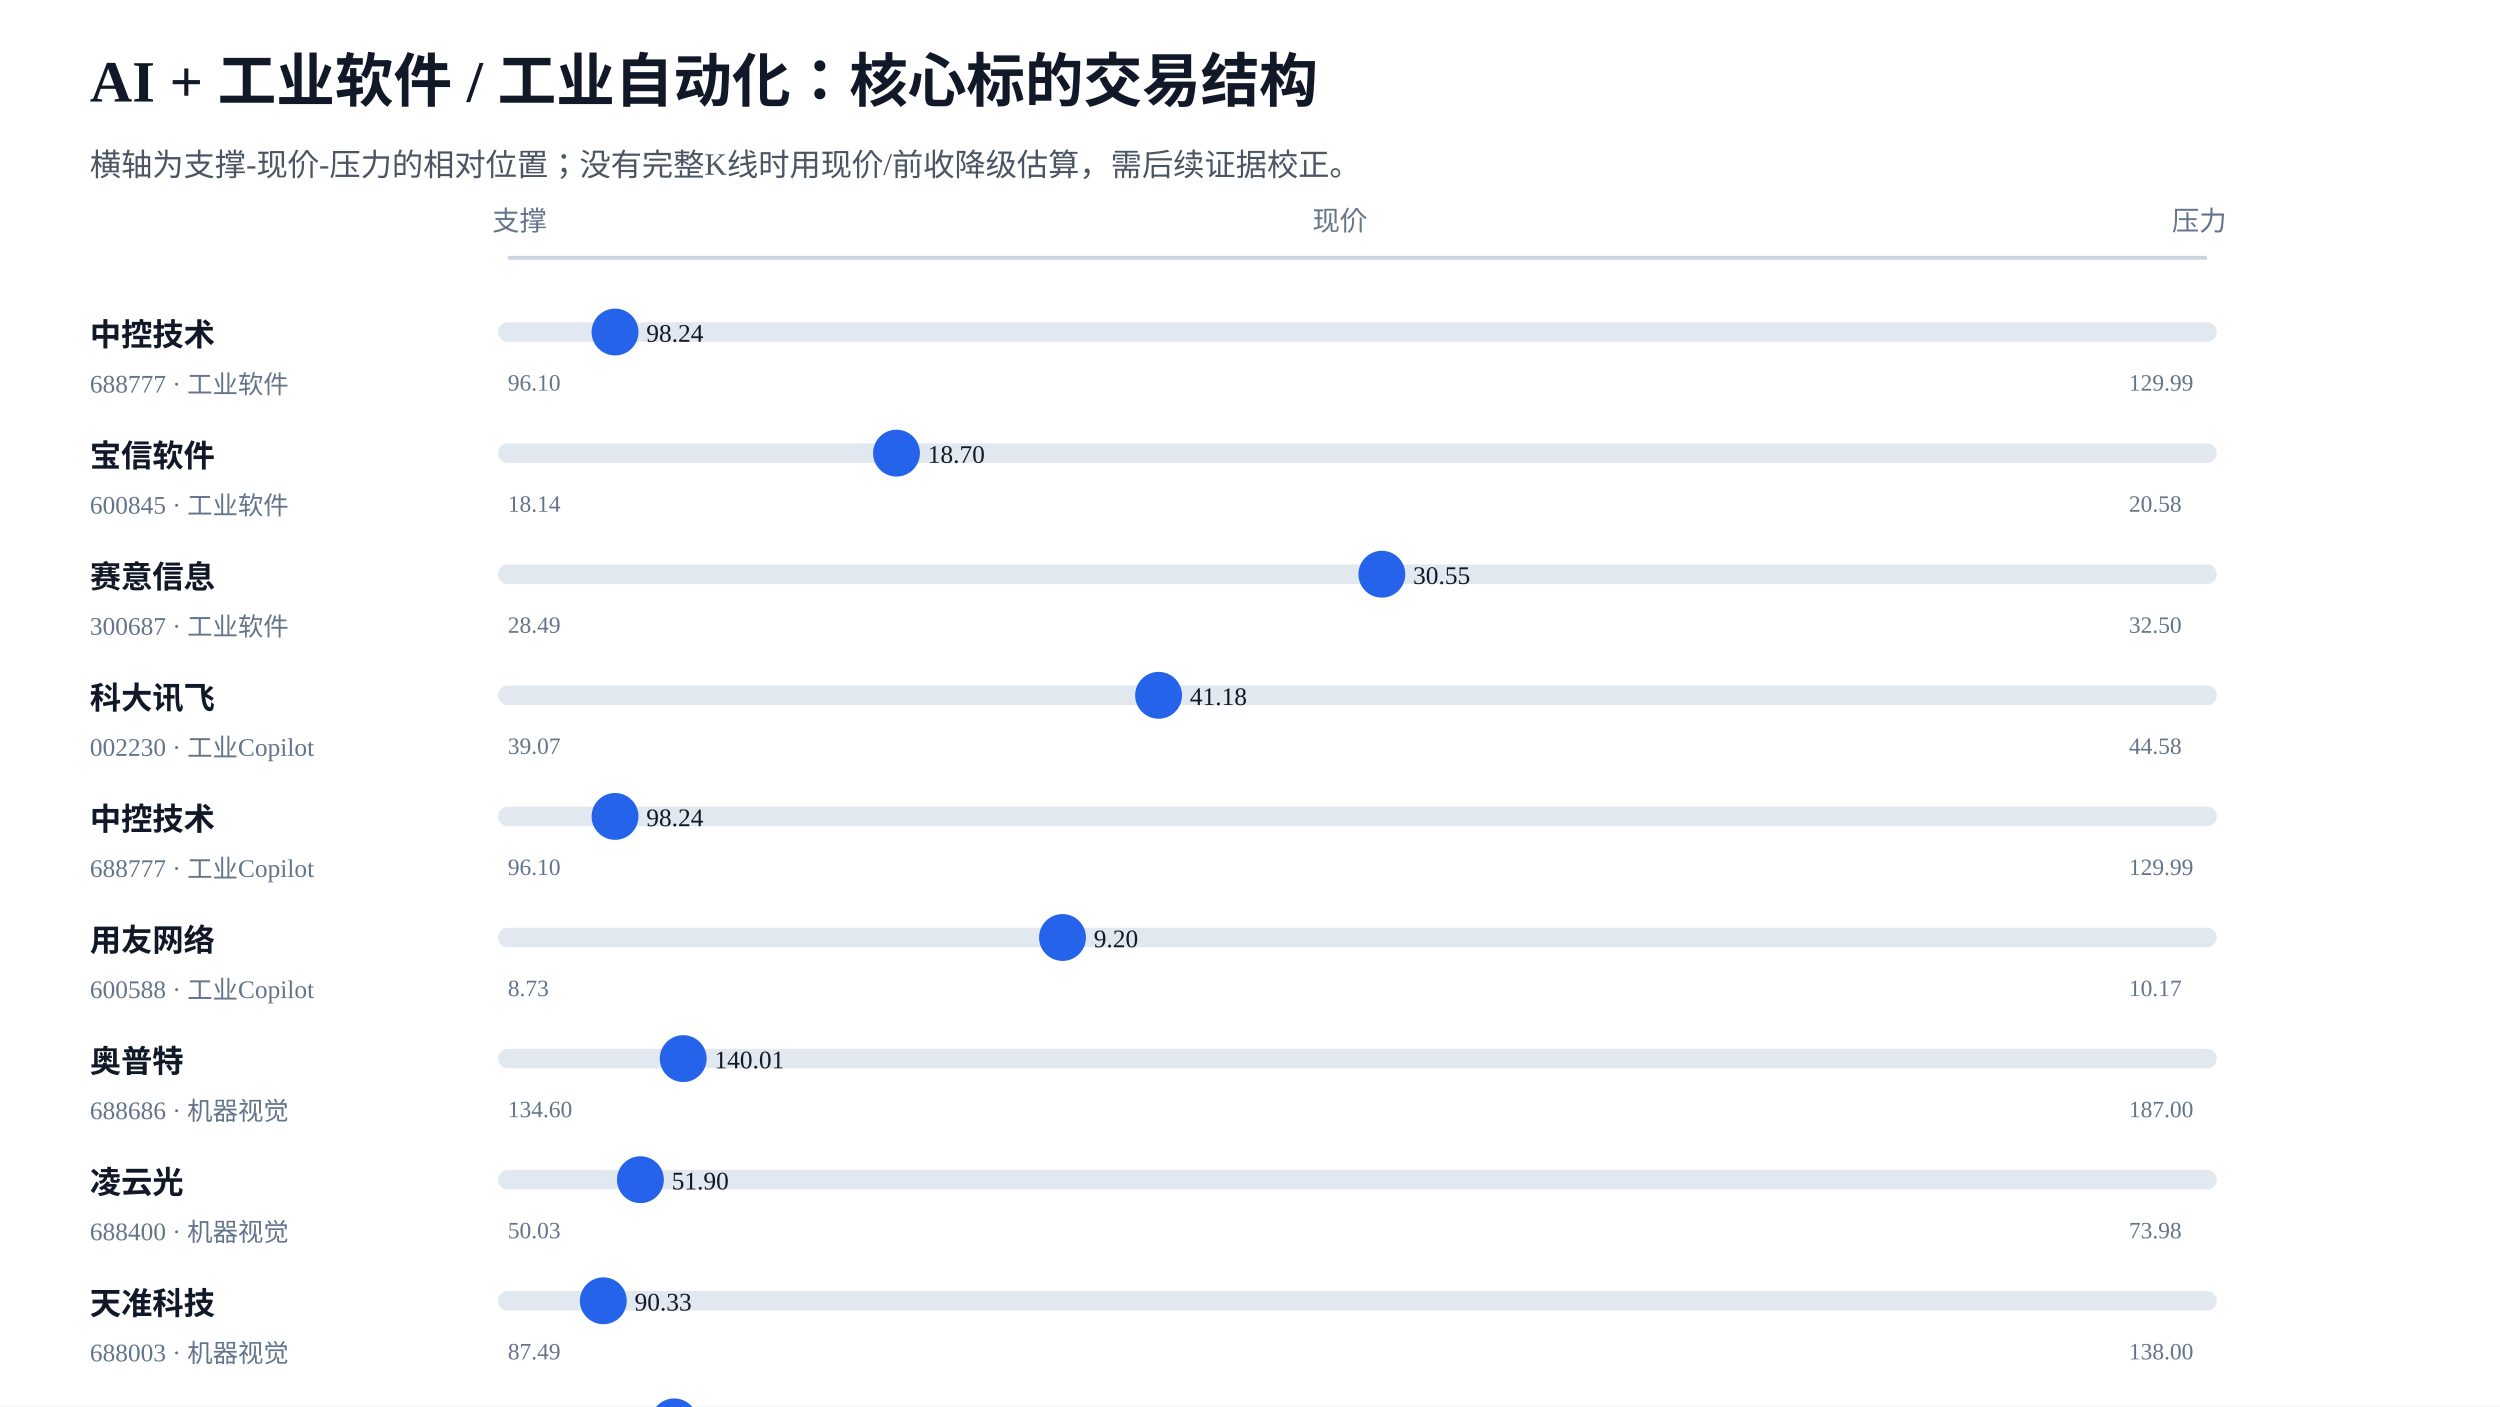
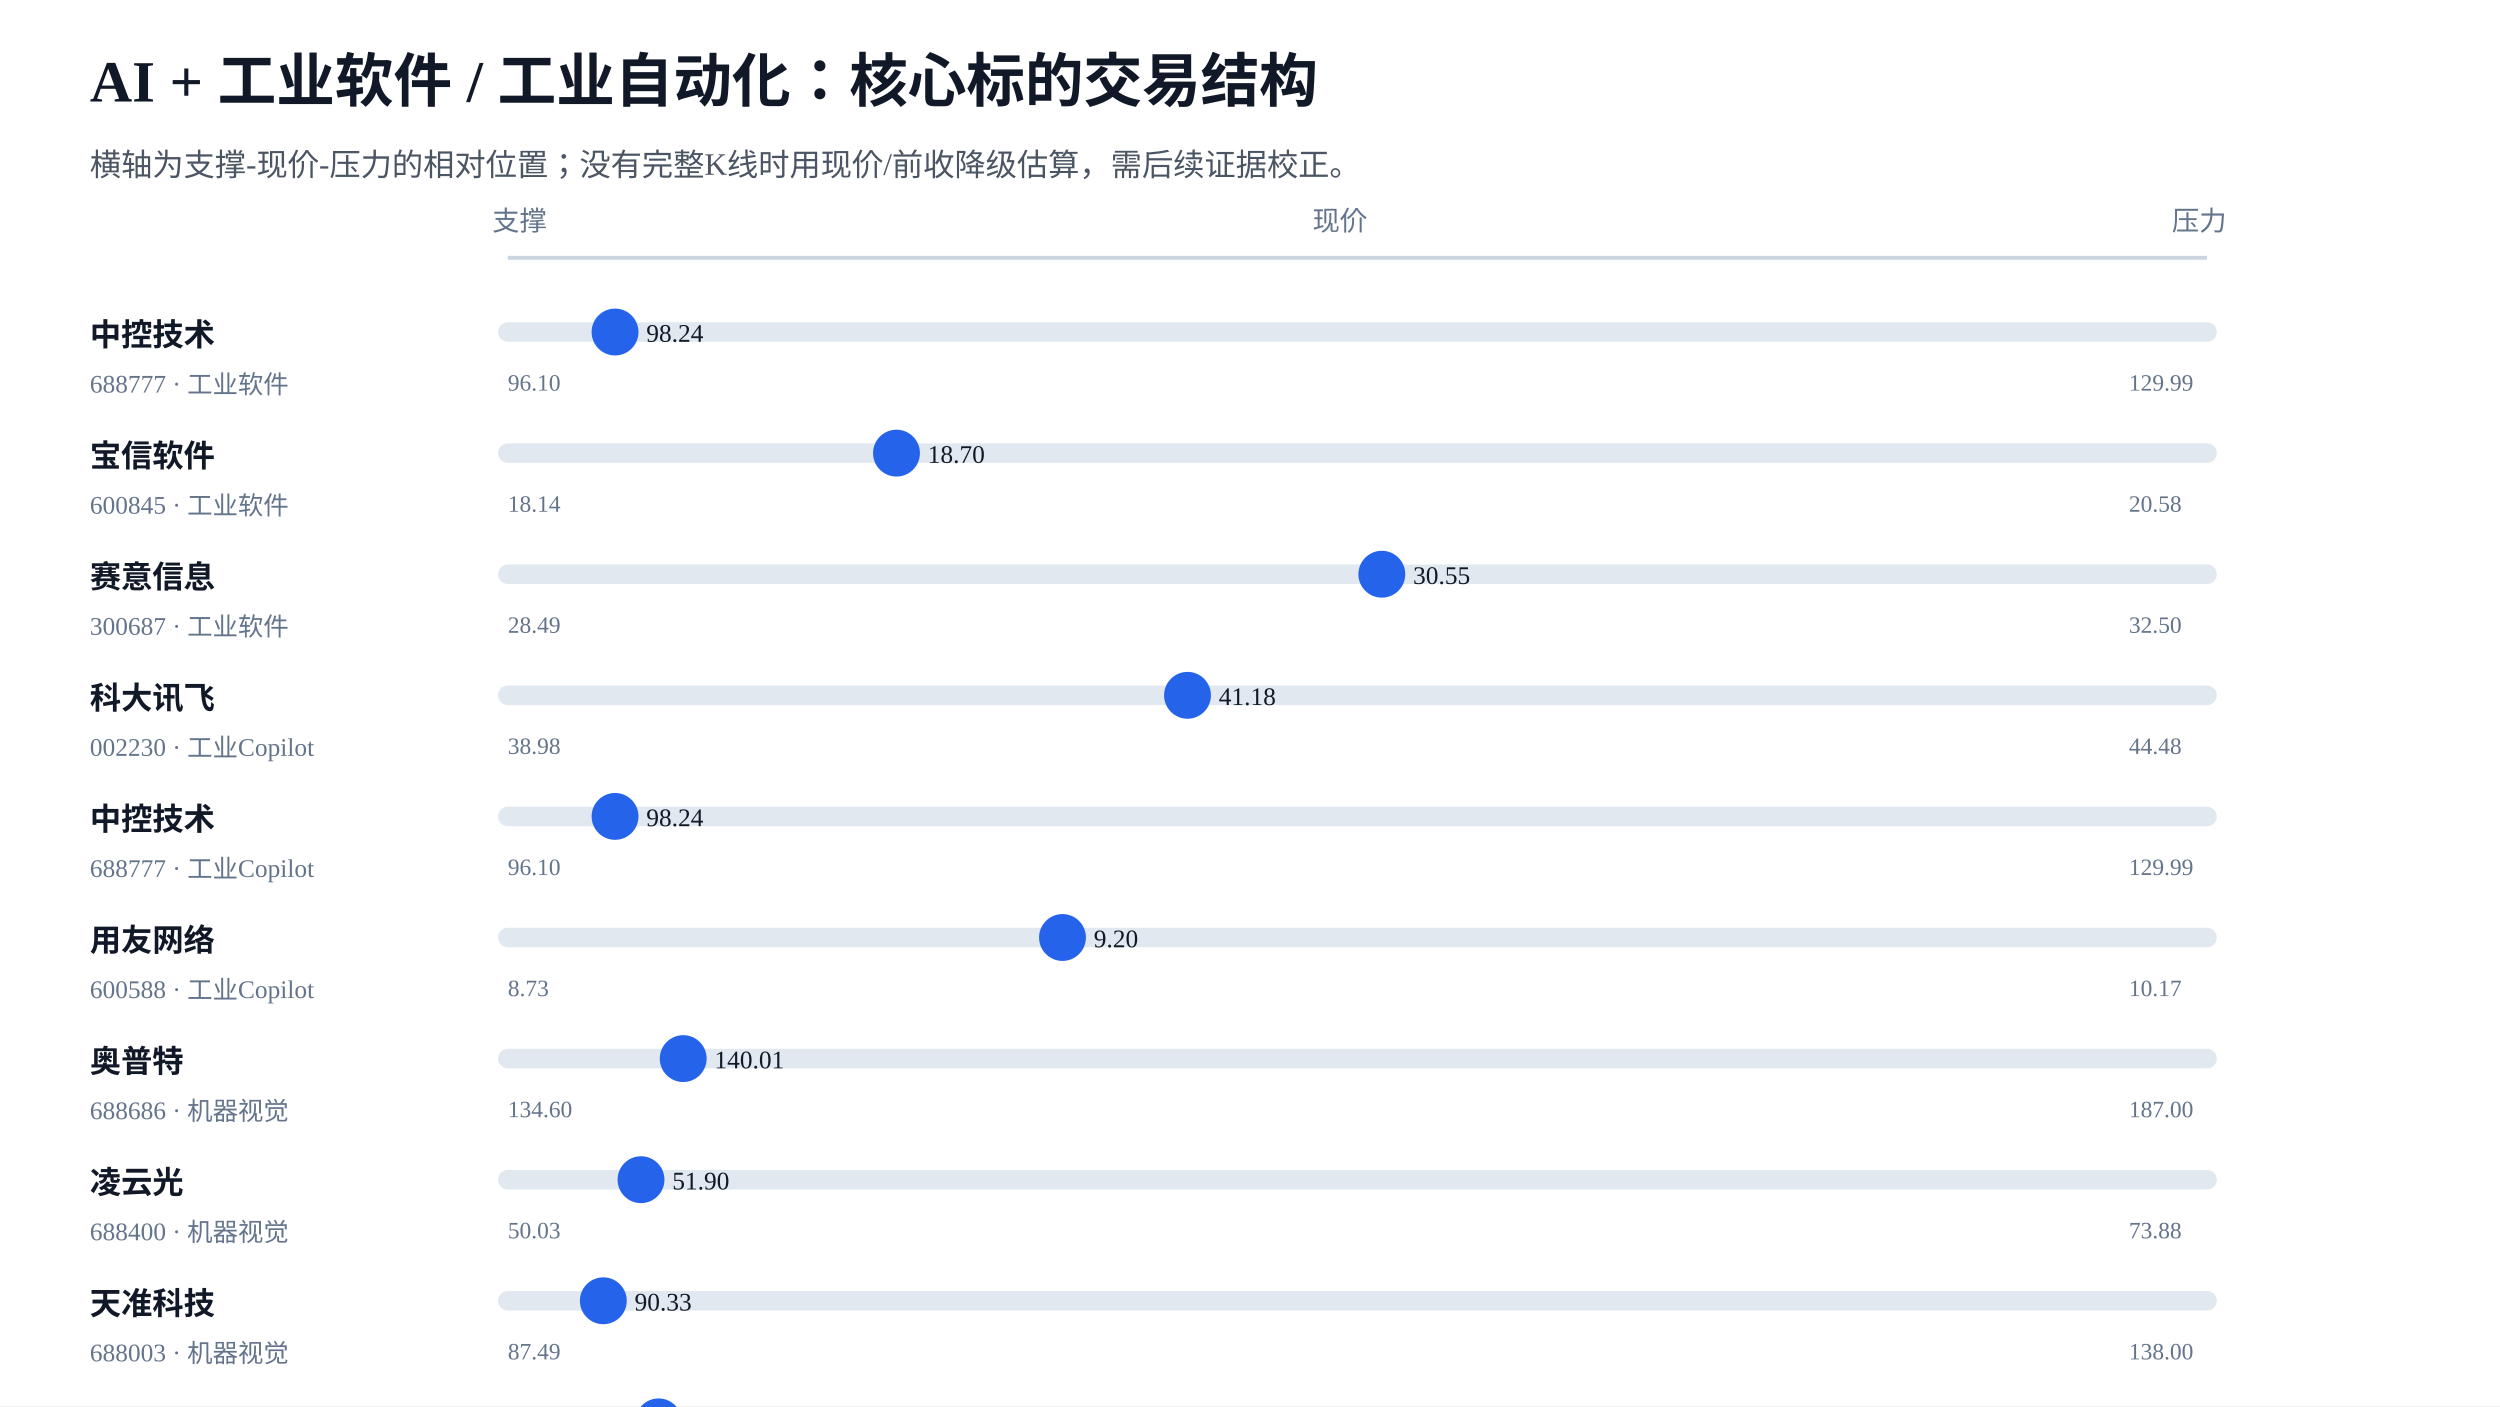
<svg xmlns="http://www.w3.org/2000/svg" width="1280" height="720" viewBox="0 0 1280 720">
  <rect width="100%" height="100%" fill="#ffffff" />
  <text x="46" y="52" font-size="30" font-weight="800" fill="#111827">AI + 工业软件 / 工业自动化：核心标的交易结构</text>
  <text x="46" y="90" font-size="16" fill="#4b5563">横轴为支撑-现价-压力的相对位置；没有完整K线时用现价/前收降级估算，需后续证据校正。</text>
  <line x1="260" y1="132" x2="1130" y2="132" stroke="#cbd5e1" stroke-width="2" />
  <text x="252" y="118" font-size="14" fill="#64748b">支撑</text>
  <text x="672" y="118" font-size="14" fill="#64748b">现价</text>
  <text x="1112" y="118" font-size="14" fill="#64748b">压力</text>
  <text x="46" y="177" font-size="16" font-weight="700" fill="#111827">中控技术</text>
  <text x="46" y="201" font-size="13" fill="#64748b">688777 · 工业软件</text>
  <line x1="260" y1="170" x2="1130" y2="170" stroke="#e2e8f0" stroke-width="10" stroke-linecap="round" />
  <circle cx="314.9" cy="170" r="12" fill="#2563eb" />
  <text x="260" y="200" font-size="12" fill="#64748b">96.10</text>
  <text x="330.9" y="175" font-size="13" fill="#111827">98.24</text>
  <text x="1090" y="200" font-size="12" fill="#64748b">129.99</text>
  <text x="46" y="239" font-size="16" font-weight="700" fill="#111827">宝信软件</text>
  <text x="46" y="263" font-size="13" fill="#64748b">600845 · 工业软件</text>
  <line x1="260" y1="232" x2="1130" y2="232" stroke="#e2e8f0" stroke-width="10" stroke-linecap="round" />
  <circle cx="459.0" cy="232" r="12" fill="#2563eb" />
  <text x="260" y="262" font-size="12" fill="#64748b">18.14</text>
  <text x="475.0" y="237" font-size="13" fill="#111827">18.70</text>
  <text x="1090" y="262" font-size="12" fill="#64748b">20.58</text>
  <text x="46" y="301" font-size="16" font-weight="700" fill="#111827">赛意信息</text>
  <text x="46" y="325" font-size="13" fill="#64748b">300687 · 工业软件</text>
  <line x1="260" y1="294" x2="1130" y2="294" stroke="#e2e8f0" stroke-width="10" stroke-linecap="round" />
  <circle cx="707.5" cy="294" r="12" fill="#2563eb" />
  <text x="260" y="324" font-size="12" fill="#64748b">28.49</text>
  <text x="723.5" y="299" font-size="13" fill="#111827">30.55</text>
  <text x="1090" y="324" font-size="12" fill="#64748b">32.50</text>
  <text x="46" y="363" font-size="16" font-weight="700" fill="#111827">科大讯飞</text>
  <text x="46" y="387" font-size="13" fill="#64748b">002230 · 工业Copilot</text>
  <line x1="260" y1="356" x2="1130" y2="356" stroke="#e2e8f0" stroke-width="10" stroke-linecap="round" />
-   <circle cx="593.2" cy="356" r="12" fill="#2563eb" />
-   <text x="260" y="386" font-size="12" fill="#64748b">39.07</text>
-   <text x="609.2" y="361" font-size="13" fill="#111827">41.18</text>
-   <text x="1090" y="386" font-size="12" fill="#64748b">44.58</text>
+   <circle cx="608.0" cy="356" r="12" fill="#2563eb" />
+   <text x="260" y="386" font-size="12" fill="#64748b">38.98</text>
+   <text x="624.0" y="361" font-size="13" fill="#111827">41.18</text>
+   <text x="1090" y="386" font-size="12" fill="#64748b">44.48</text>
  <text x="46" y="425" font-size="16" font-weight="700" fill="#111827">中控技术</text>
  <text x="46" y="449" font-size="13" fill="#64748b">688777 · 工业Copilot</text>
  <line x1="260" y1="418" x2="1130" y2="418" stroke="#e2e8f0" stroke-width="10" stroke-linecap="round" />
  <circle cx="314.9" cy="418" r="12" fill="#2563eb" />
  <text x="260" y="448" font-size="12" fill="#64748b">96.10</text>
  <text x="330.9" y="423" font-size="13" fill="#111827">98.24</text>
  <text x="1090" y="448" font-size="12" fill="#64748b">129.99</text>
  <text x="46" y="487" font-size="16" font-weight="700" fill="#111827">用友网络</text>
  <text x="46" y="511" font-size="13" fill="#64748b">600588 · 工业Copilot</text>
  <line x1="260" y1="480" x2="1130" y2="480" stroke="#e2e8f0" stroke-width="10" stroke-linecap="round" />
  <circle cx="544.0" cy="480" r="12" fill="#2563eb" />
  <text x="260" y="510" font-size="12" fill="#64748b">8.73</text>
  <text x="560.0" y="485" font-size="13" fill="#111827">9.20</text>
  <text x="1090" y="510" font-size="12" fill="#64748b">10.17</text>
  <text x="46" y="549" font-size="16" font-weight="700" fill="#111827">奥普特</text>
  <text x="46" y="573" font-size="13" fill="#64748b">688686 · 机器视觉</text>
  <line x1="260" y1="542" x2="1130" y2="542" stroke="#e2e8f0" stroke-width="10" stroke-linecap="round" />
  <circle cx="349.8" cy="542" r="12" fill="#2563eb" />
  <text x="260" y="572" font-size="12" fill="#64748b">134.60</text>
  <text x="365.8" y="547" font-size="13" fill="#111827">140.01</text>
  <text x="1090" y="572" font-size="12" fill="#64748b">187.00</text>
  <text x="46" y="611" font-size="16" font-weight="700" fill="#111827">凌云光</text>
  <text x="46" y="635" font-size="13" fill="#64748b">688400 · 机器视觉</text>
  <line x1="260" y1="604" x2="1130" y2="604" stroke="#e2e8f0" stroke-width="10" stroke-linecap="round" />
-   <circle cx="327.9" cy="604" r="12" fill="#2563eb" />
+   <circle cx="328.2" cy="604" r="12" fill="#2563eb" />
  <text x="260" y="634" font-size="12" fill="#64748b">50.03</text>
-   <text x="343.9" y="609" font-size="13" fill="#111827">51.90</text>
-   <text x="1090" y="634" font-size="12" fill="#64748b">73.98</text>
+   <text x="344.2" y="609" font-size="13" fill="#111827">51.90</text>
+   <text x="1090" y="634" font-size="12" fill="#64748b">73.88</text>
  <text x="46" y="673" font-size="16" font-weight="700" fill="#111827">天准科技</text>
  <text x="46" y="697" font-size="13" fill="#64748b">688003 · 机器视觉</text>
  <line x1="260" y1="666" x2="1130" y2="666" stroke="#e2e8f0" stroke-width="10" stroke-linecap="round" />
  <circle cx="308.9" cy="666" r="12" fill="#2563eb" />
  <text x="260" y="696" font-size="12" fill="#64748b">87.49</text>
  <text x="324.9" y="671" font-size="13" fill="#111827">90.33</text>
  <text x="1090" y="696" font-size="12" fill="#64748b">138.00</text>
  <text x="46" y="735" font-size="16" font-weight="700" fill="#111827">汇川技术</text>
  <text x="46" y="759" font-size="13" fill="#64748b">300124 · PLC/自动化</text>
  <line x1="260" y1="728" x2="1130" y2="728" stroke="#e2e8f0" stroke-width="10" stroke-linecap="round" />
-   <circle cx="345.2" cy="728" r="12" fill="#2563eb" />
-   <text x="260" y="758" font-size="12" fill="#64748b">63.20</text>
-   <text x="361.2" y="733" font-size="13" fill="#111827">64.32</text>
+   <circle cx="337.2" cy="728" r="12" fill="#2563eb" />
+   <text x="260" y="758" font-size="12" fill="#64748b">58.85</text>
+   <text x="353.2" y="733" font-size="13" fill="#111827">60.25</text>
  <text x="1090" y="758" font-size="12" fill="#64748b">74.63</text>
  <text x="46" y="797" font-size="16" font-weight="700" fill="#111827">信捷电气</text>
  <text x="46" y="821" font-size="13" fill="#64748b">603416 · PLC/自动化</text>
  <line x1="260" y1="790" x2="1130" y2="790" stroke="#e2e8f0" stroke-width="10" stroke-linecap="round" />
  <circle cx="564.8" cy="790" r="12" fill="#2563eb" />
  <text x="260" y="820" font-size="12" fill="#64748b">48.69</text>
  <text x="580.8" y="795" font-size="13" fill="#111827">53.50</text>
  <text x="1090" y="820" font-size="12" fill="#64748b">62.42</text>
  <text x="46" y="859" font-size="16" font-weight="700" fill="#111827">雷赛智能</text>
  <text x="46" y="883" font-size="13" fill="#64748b">002979 · PLC/自动化</text>
  <line x1="260" y1="852" x2="1130" y2="852" stroke="#e2e8f0" stroke-width="10" stroke-linecap="round" />
-   <circle cx="331.6" cy="852" r="12" fill="#2563eb" />
-   <text x="260" y="882" font-size="12" fill="#64748b">64.12</text>
-   <text x="347.6" y="857" font-size="13" fill="#111827">65.14</text>
-   <text x="1090" y="882" font-size="12" fill="#64748b">76.51</text>
+   <circle cx="371.9" cy="852" r="12" fill="#2563eb" />
+   <text x="260" y="882" font-size="12" fill="#64748b">59.16</text>
+   <text x="387.9" y="857" font-size="13" fill="#111827">61.35</text>
+   <text x="1090" y="882" font-size="12" fill="#64748b">76.20</text>
</svg>
